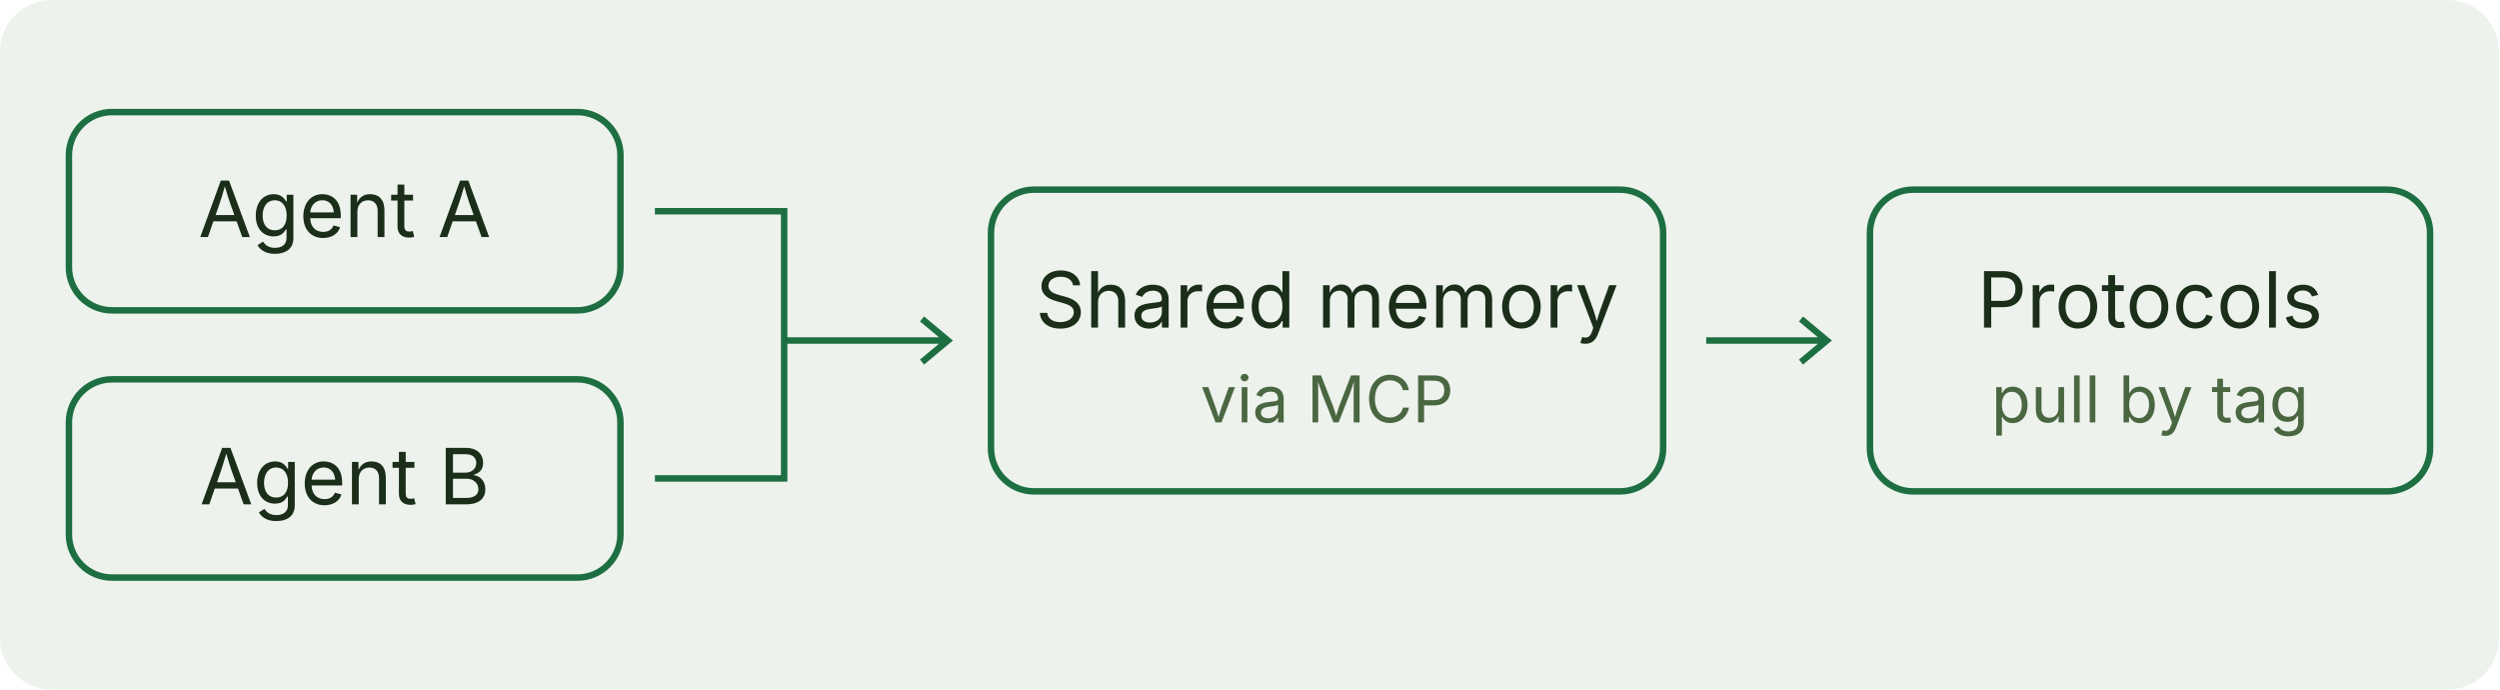
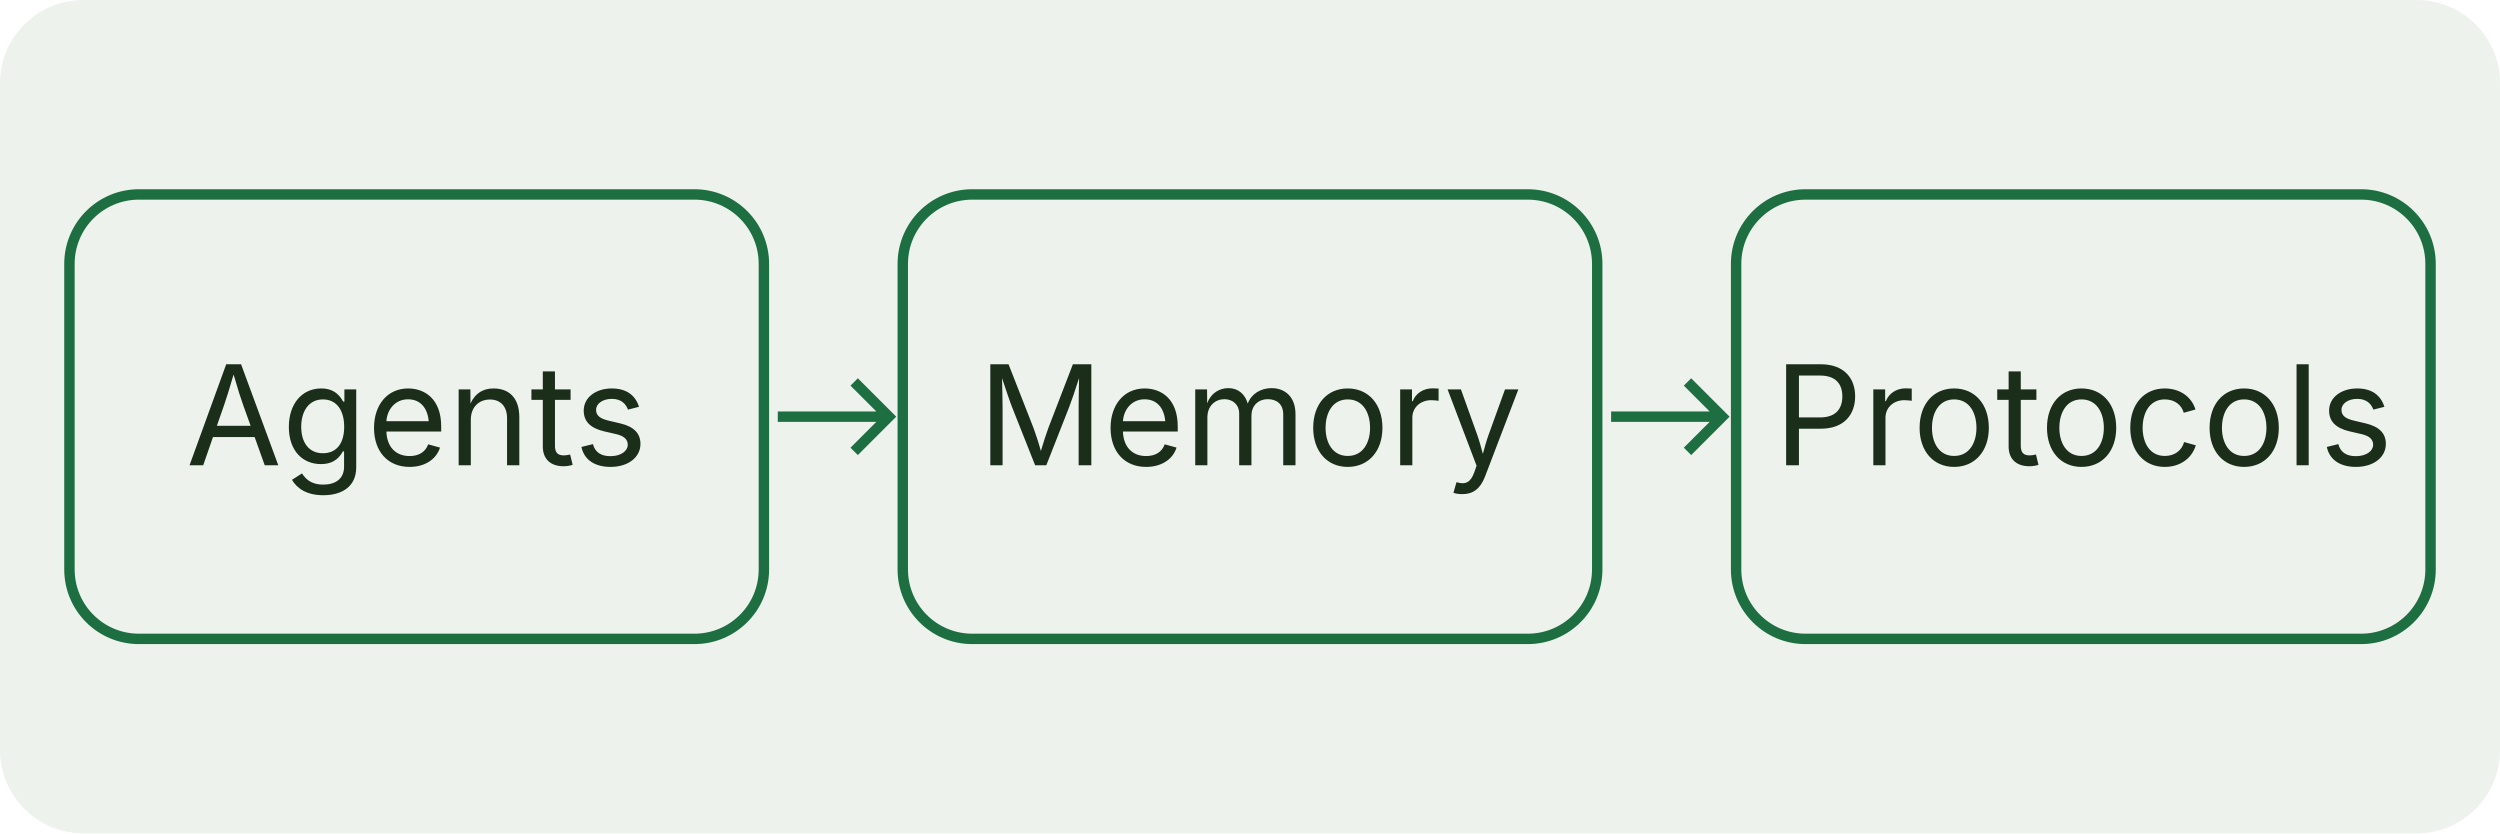
- <svg xmlns="http://www.w3.org/2000/svg" width="580" height="160" viewBox="0 0 580 160" fill="none">
-   <rect width="580" height="160" rx="12" fill="#edf2ed" />
+ <svg xmlns="http://www.w3.org/2000/svg" width="360" height="120" viewBox="0 0 360 120" fill="none">
+   <rect width="360" height="120" rx="12" fill="#edf2ed" />
  <g stroke="#1d6f42" stroke-width="1.5">
-     <rect x="16" y="26" width="128" height="46" rx="10" />
-     <rect x="16" y="88" width="128" height="46" rx="10" />
-     <rect x="230" y="44" width="156" height="70" rx="10" />
-     <path d="M152 49h30v62h-30M182 79h38m-6-5 6 5-6 5M396 79h28m-6-5 6 5-6 5" />
-     <rect x="434" y="44" width="130" height="70" rx="10" />
+     <rect x="10" y="28" width="100" height="64" rx="10" />
+     <rect x="130" y="28" width="100" height="64" rx="10" />
+     <rect x="250" y="28" width="100" height="64" rx="10" />
+     <path d="M112 60h16m-5-5 5 5-5 5M232 60h16m-5-5 5 5-5 5" />
  </g>
-   <g fill="#1a2e1a" font-family="Inter, sans-serif" text-anchor="middle" font-size="18">
-     <text x="80" y="55">Agent A</text>
-     <text x="80" y="117">Agent B</text>
-     <text x="308" y="76">Shared memory</text>
-     <text x="499" y="76">Protocols</text>
-   </g>
-   <g fill="#4a6741" font-family="Inter, sans-serif" text-anchor="middle" font-size="15">
-     <text x="308" y="98">via MCP</text>
-     <text x="499" y="98">pull by tag</text>
+   <g fill="#1a2e1a" font-family="Inter, sans-serif" text-anchor="middle" font-size="20">
+     <text x="60" y="67">Agents</text>
+     <text x="180" y="67">Memory</text>
+     <text x="300" y="67">Protocols</text>
  </g>
</svg>
